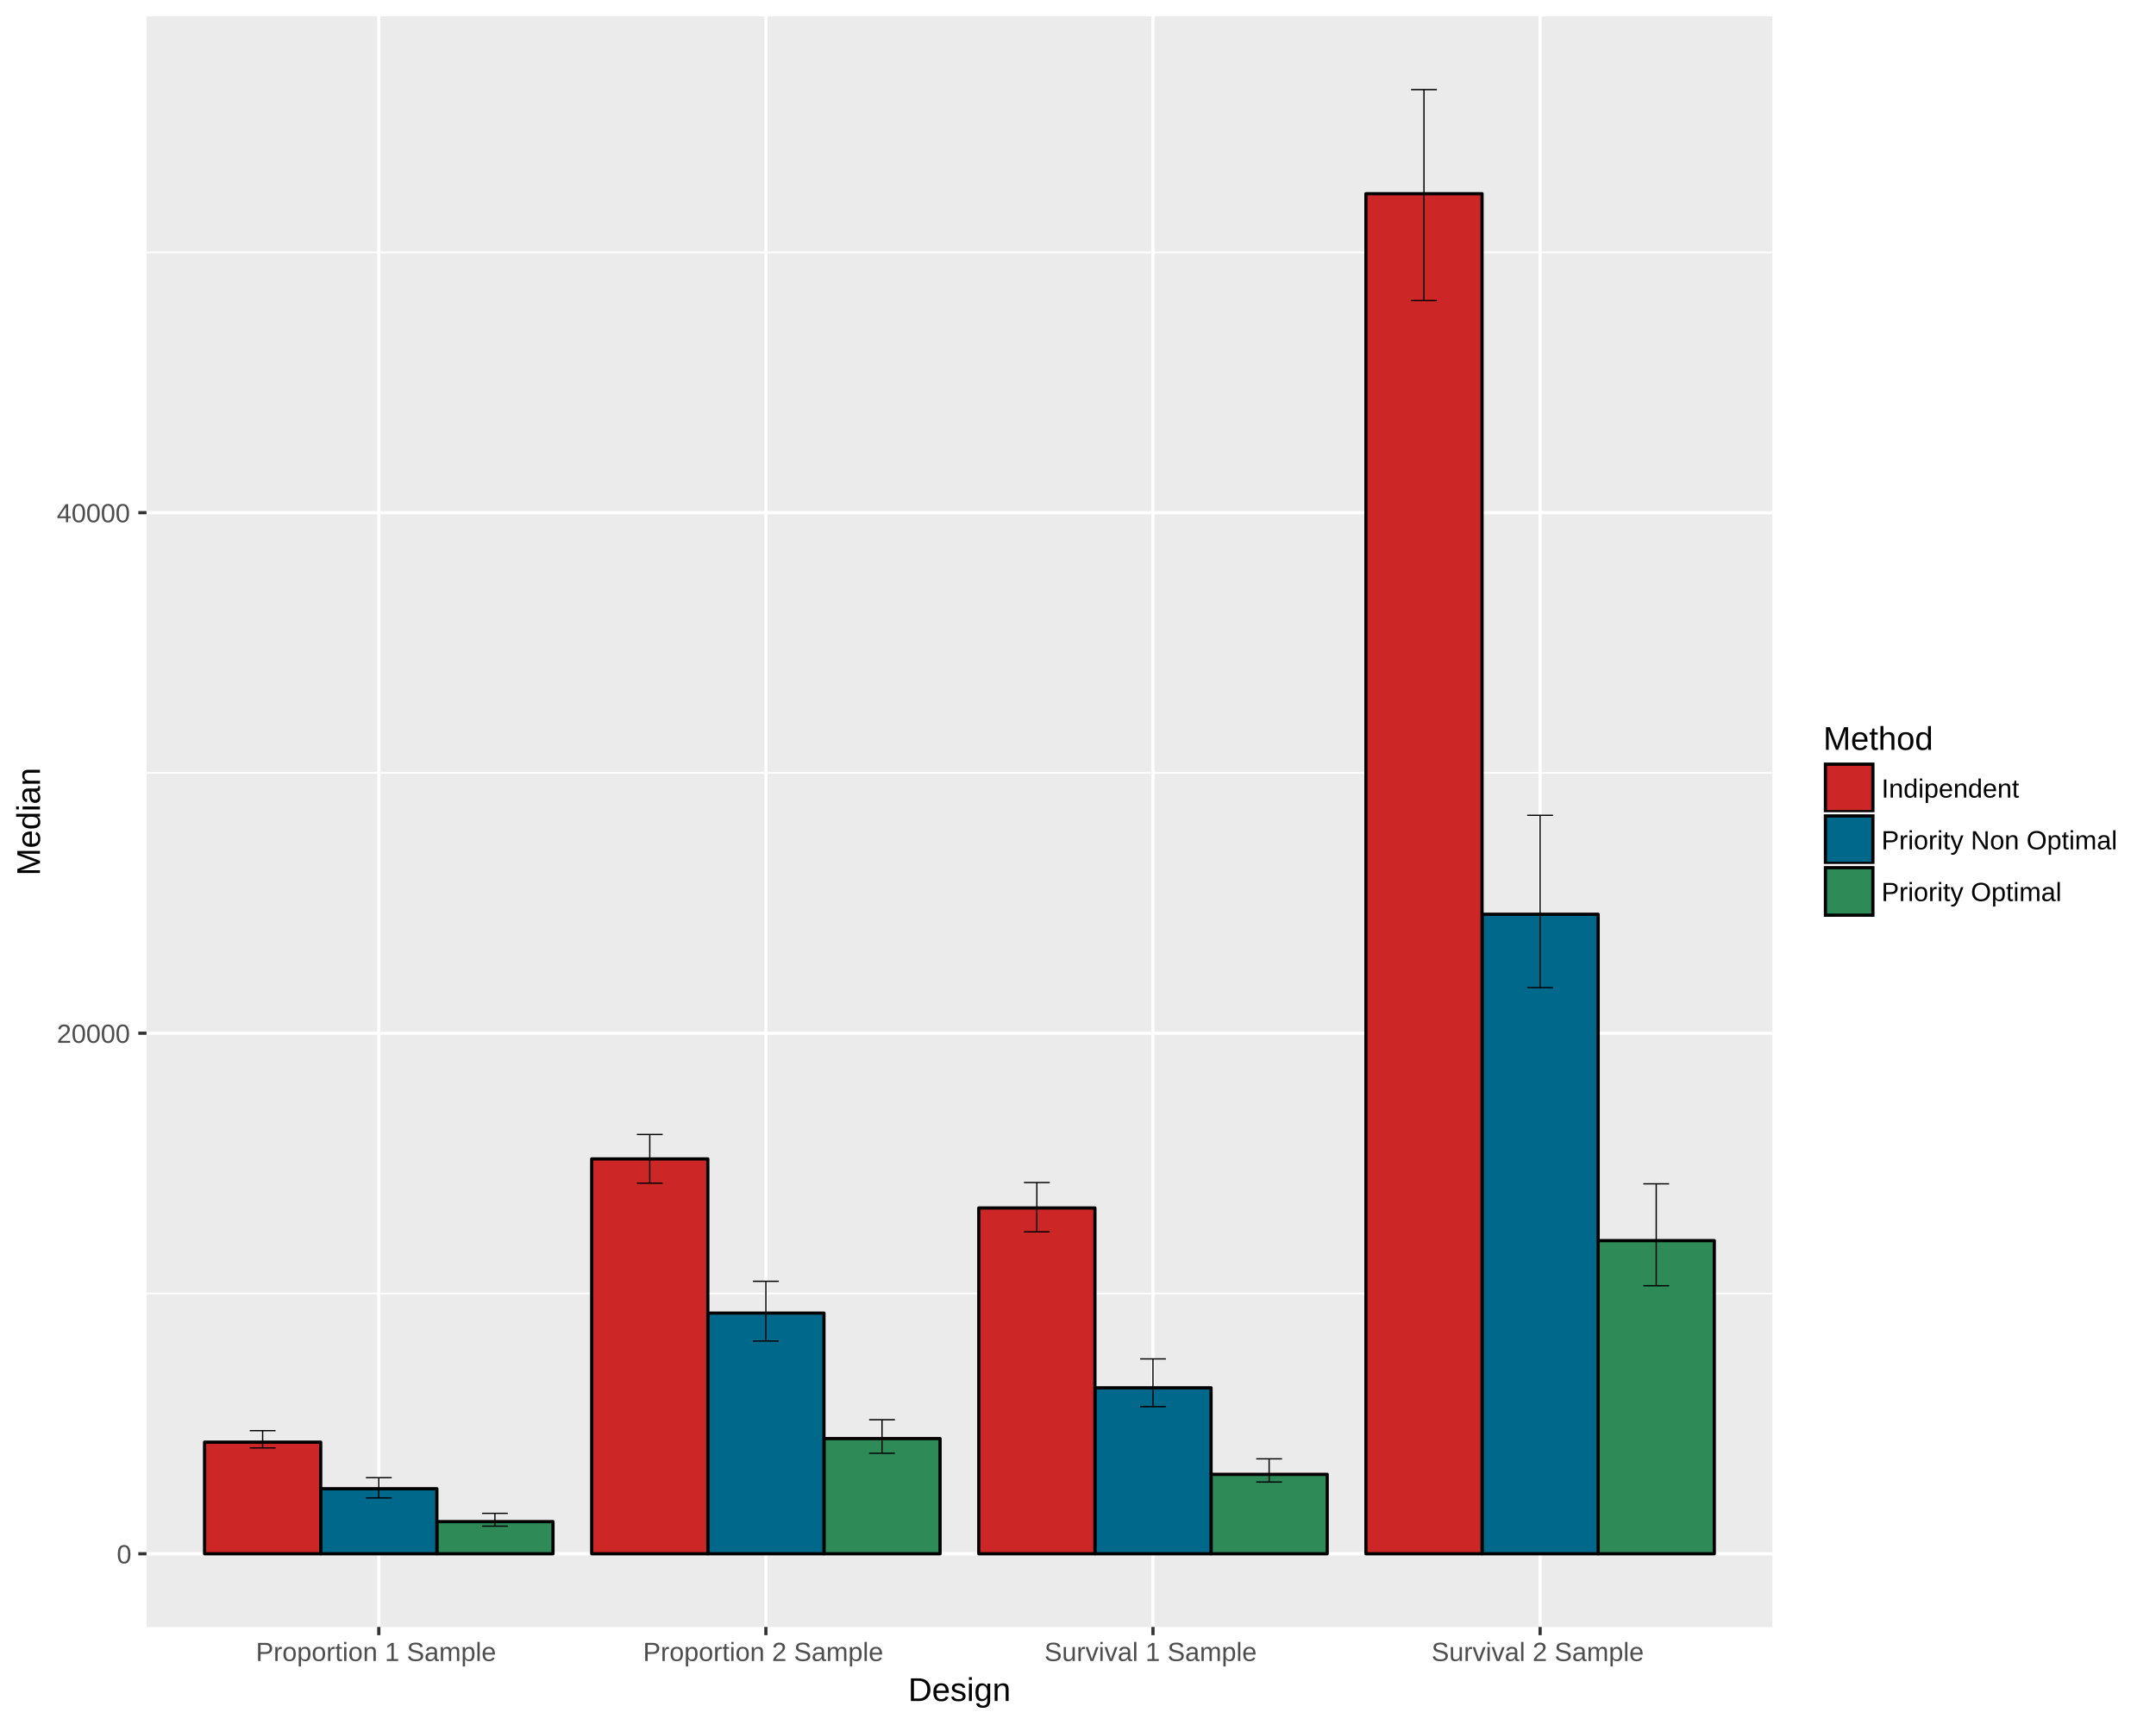
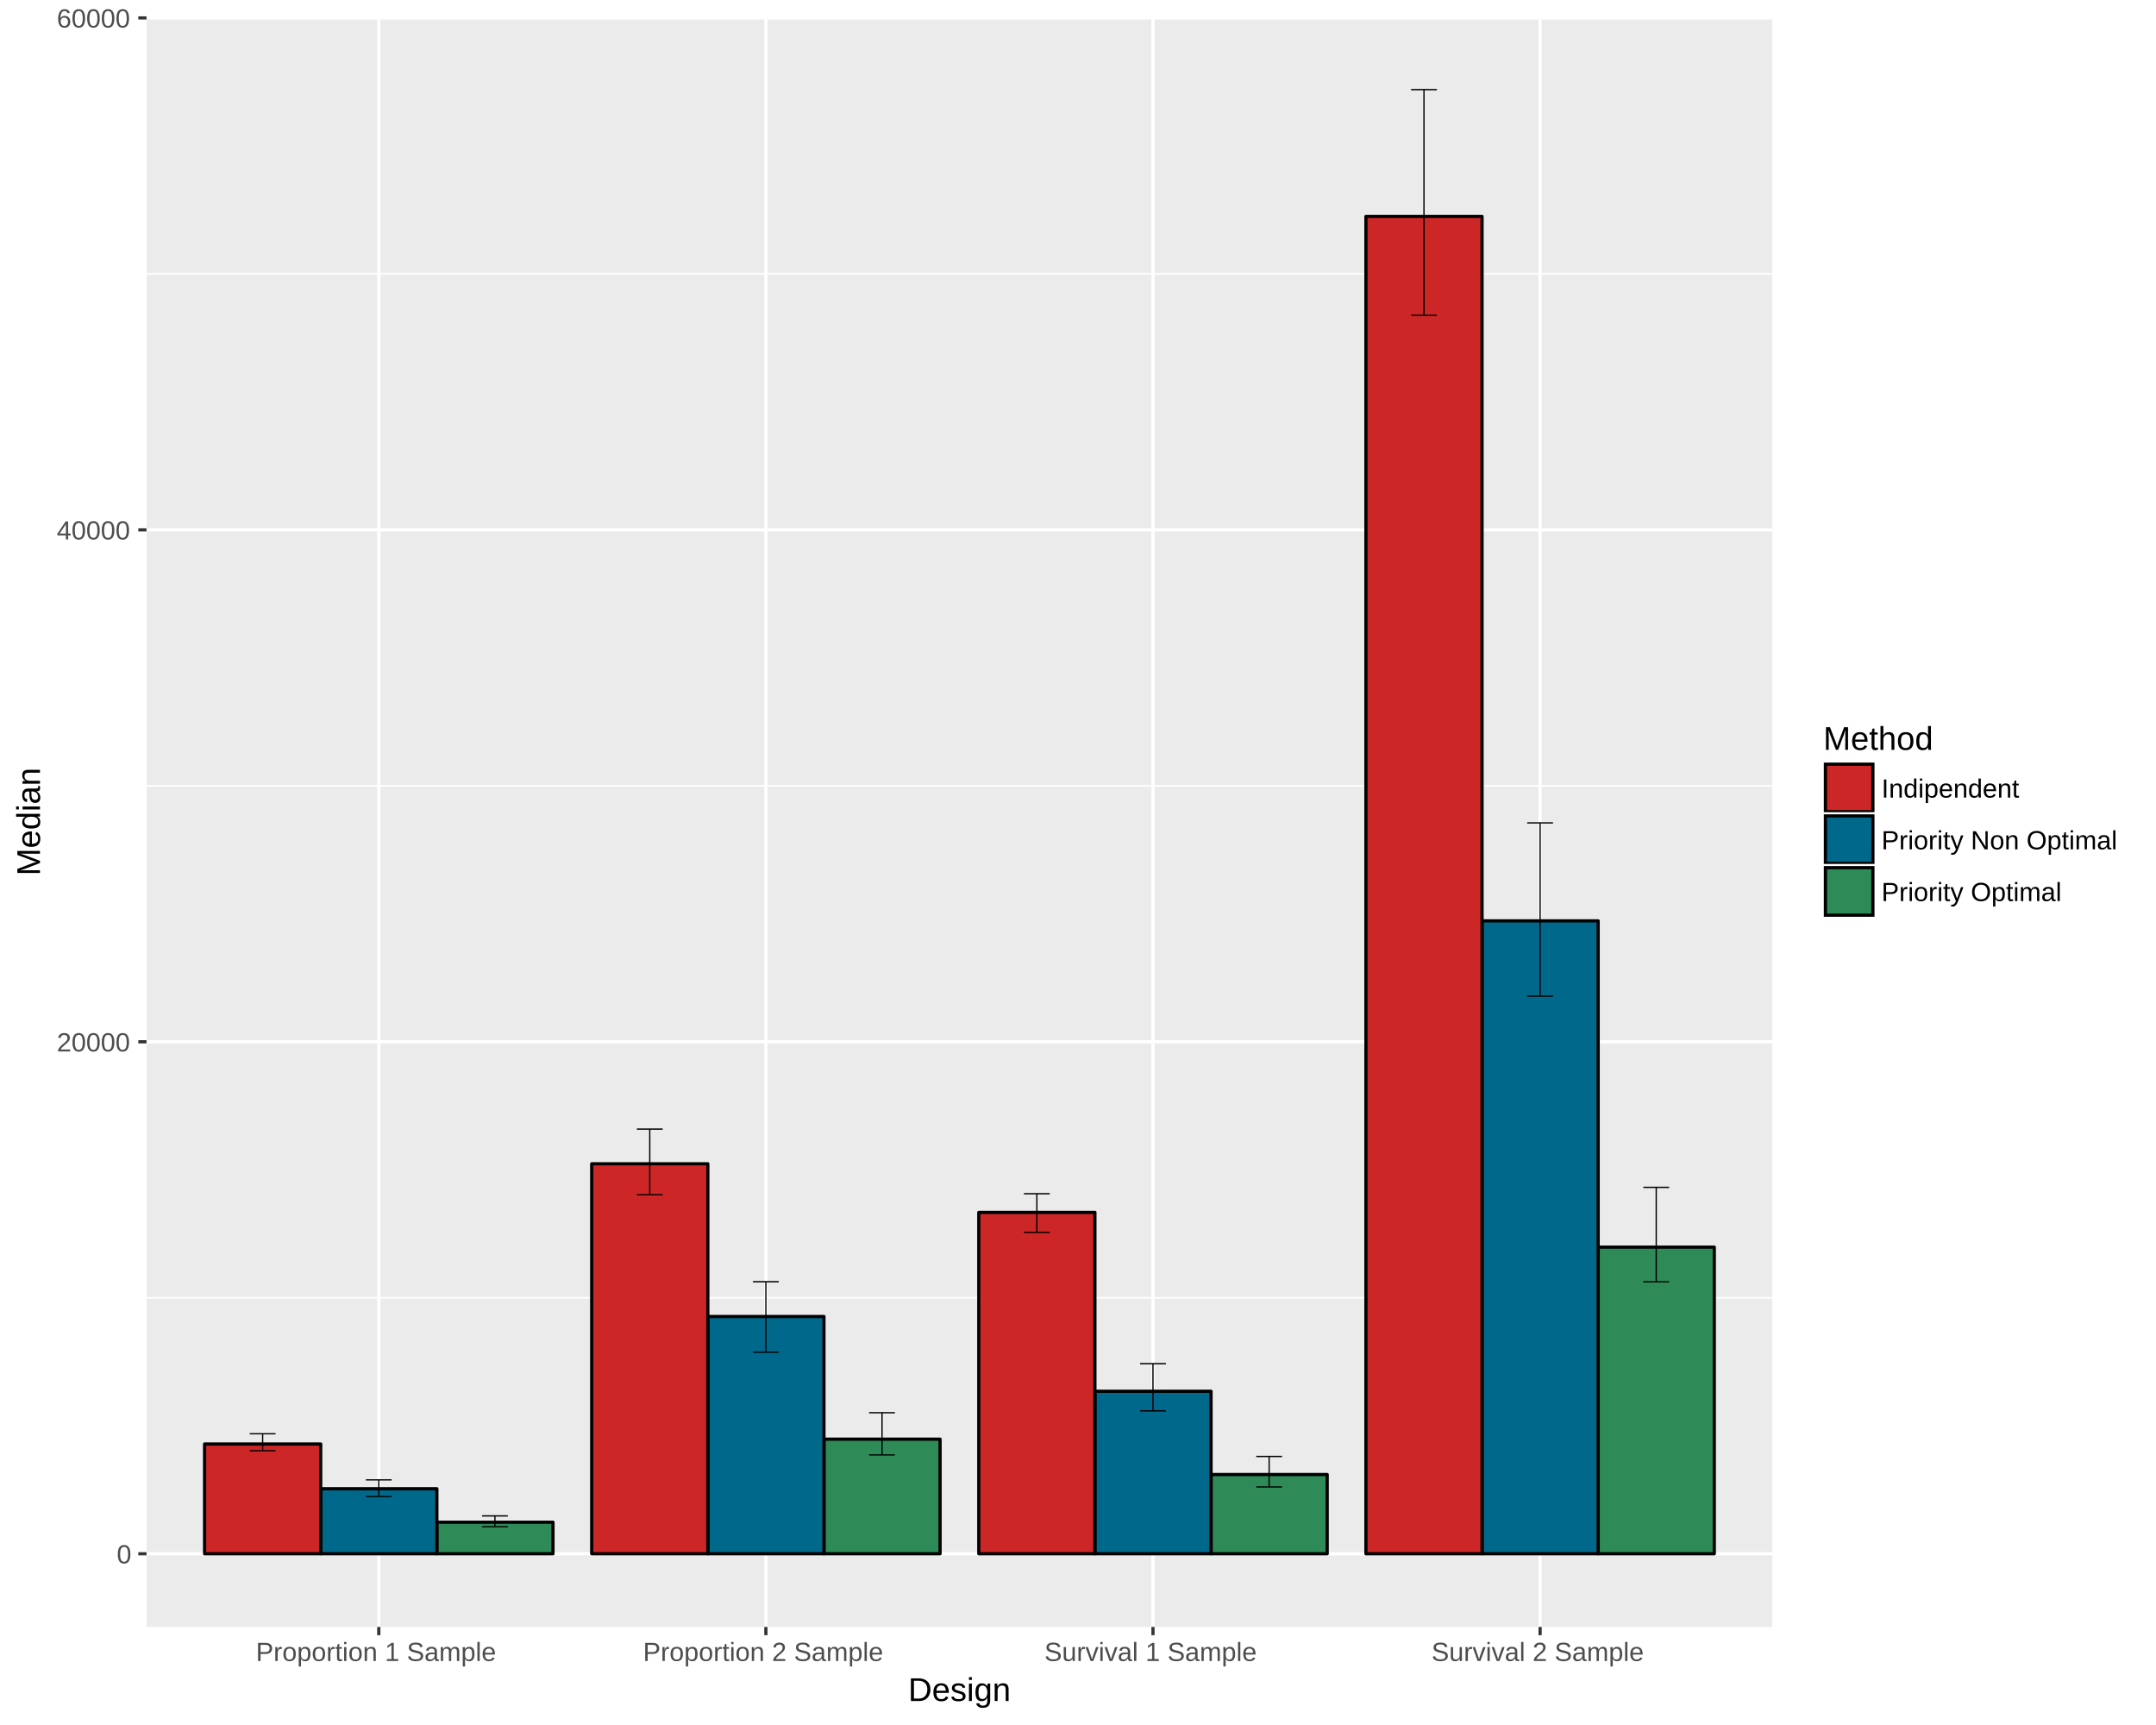
<svg xmlns="http://www.w3.org/2000/svg" viewBox="0 0 720.00 576.00">
  <defs>
    <style type="text/css">
    line, polyline, path, rect, circle {
      fill: none;
      stroke: #000000;
      stroke-linecap: round;
      stroke-linejoin: round;
      stroke-miterlimit: 10.00;
    }
  </style>
  </defs>
  <rect width="100%" height="100%" style="stroke: none; fill: #FFFFFF;" />
  <rect x="0.00" y="0.00" width="720.00" height="576.00" style="stroke-width: 1.07; stroke: #FFFFFF; fill: #FFFFFF;" />
  <defs>
    <clipPath id="cpNDguOTMyOXw1OTEuODgyfDU0My4yNjZ8NS40Nzk0NQ==">
      <rect x="48.93" y="5.48" width="542.95" height="537.79" />
    </clipPath>
  </defs>
  <rect x="48.93" y="5.48" width="542.95" height="537.79" style="stroke-width: 1.07; stroke: none; fill: #EBEBEB;" clip-path="url(#cpNDguOTMyOXw1OTEuODgyfDU0My4yNjZ8NS40Nzk0NQ==)" />
-   <polyline points="48.93,431.91 591.88,431.91 " style="stroke-width: 0.53; stroke: #FFFFFF; stroke-linecap: butt;" clip-path="url(#cpNDguOTMyOXw1OTEuODgyfDU0My4yNjZ8NS40Nzk0NQ==)" />
-   <polyline points="48.93,258.09 591.88,258.09 " style="stroke-width: 0.53; stroke: #FFFFFF; stroke-linecap: butt;" clip-path="url(#cpNDguOTMyOXw1OTEuODgyfDU0My4yNjZ8NS40Nzk0NQ==)" />
-   <polyline points="48.93,84.27 591.88,84.27 " style="stroke-width: 0.53; stroke: #FFFFFF; stroke-linecap: butt;" clip-path="url(#cpNDguOTMyOXw1OTEuODgyfDU0My4yNjZ8NS40Nzk0NQ==)" />
+   <polyline points="48.93,433.35 591.88,433.35 " style="stroke-width: 0.53; stroke: #FFFFFF; stroke-linecap: butt;" clip-path="url(#cpNDguOTMyOXw1OTEuODgyfDU0My4yNjZ8NS40Nzk0NQ==)" />
+   <polyline points="48.93,262.40 591.88,262.40 " style="stroke-width: 0.53; stroke: #FFFFFF; stroke-linecap: butt;" clip-path="url(#cpNDguOTMyOXw1OTEuODgyfDU0My4yNjZ8NS40Nzk0NQ==)" />
+   <polyline points="48.93,91.46 591.88,91.46 " style="stroke-width: 0.53; stroke: #FFFFFF; stroke-linecap: butt;" clip-path="url(#cpNDguOTMyOXw1OTEuODgyfDU0My4yNjZ8NS40Nzk0NQ==)" />
  <polyline points="48.93,518.82 591.88,518.82 " style="stroke-width: 1.07; stroke: #FFFFFF; stroke-linecap: butt;" clip-path="url(#cpNDguOTMyOXw1OTEuODgyfDU0My4yNjZ8NS40Nzk0NQ==)" />
-   <polyline points="48.93,345.00 591.88,345.00 " style="stroke-width: 1.07; stroke: #FFFFFF; stroke-linecap: butt;" clip-path="url(#cpNDguOTMyOXw1OTEuODgyfDU0My4yNjZ8NS40Nzk0NQ==)" />
-   <polyline points="48.93,171.18 591.88,171.18 " style="stroke-width: 1.07; stroke: #FFFFFF; stroke-linecap: butt;" clip-path="url(#cpNDguOTMyOXw1OTEuODgyfDU0My4yNjZ8NS40Nzk0NQ==)" />
+   <polyline points="48.93,347.87 591.88,347.87 " style="stroke-width: 1.07; stroke: #FFFFFF; stroke-linecap: butt;" clip-path="url(#cpNDguOTMyOXw1OTEuODgyfDU0My4yNjZ8NS40Nzk0NQ==)" />
+   <polyline points="48.93,176.93 591.88,176.93 " style="stroke-width: 1.07; stroke: #FFFFFF; stroke-linecap: butt;" clip-path="url(#cpNDguOTMyOXw1OTEuODgyfDU0My4yNjZ8NS40Nzk0NQ==)" />
+   <polyline points="48.93,5.98 591.88,5.98 " style="stroke-width: 1.07; stroke: #FFFFFF; stroke-linecap: butt;" clip-path="url(#cpNDguOTMyOXw1OTEuODgyfDU0My4yNjZ8NS40Nzk0NQ==)" />
  <polyline points="126.50,543.27 126.50,5.48 " style="stroke-width: 1.07; stroke: #FFFFFF; stroke-linecap: butt;" clip-path="url(#cpNDguOTMyOXw1OTEuODgyfDU0My4yNjZ8NS40Nzk0NQ==)" />
  <polyline points="255.77,543.27 255.77,5.48 " style="stroke-width: 1.07; stroke: #FFFFFF; stroke-linecap: butt;" clip-path="url(#cpNDguOTMyOXw1OTEuODgyfDU0My4yNjZ8NS40Nzk0NQ==)" />
  <polyline points="385.04,543.27 385.04,5.48 " style="stroke-width: 1.07; stroke: #FFFFFF; stroke-linecap: butt;" clip-path="url(#cpNDguOTMyOXw1OTEuODgyfDU0My4yNjZ8NS40Nzk0NQ==)" />
  <polyline points="514.32,543.27 514.32,5.48 " style="stroke-width: 1.07; stroke: #FFFFFF; stroke-linecap: butt;" clip-path="url(#cpNDguOTMyOXw1OTEuODgyfDU0My4yNjZ8NS40Nzk0NQ==)" />
-   <rect x="145.89" y="508.09" width="38.78" height="10.73" style="stroke-width: 1.07; stroke-linecap: butt; fill: #2E8B57;" clip-path="url(#cpNDguOTMyOXw1OTEuODgyfDU0My4yNjZ8NS40Nzk0NQ==)" />
+   <rect x="145.89" y="508.29" width="38.78" height="10.53" style="stroke-width: 1.07; stroke-linecap: butt; fill: #2E8B57;" clip-path="url(#cpNDguOTMyOXw1OTEuODgyfDU0My4yNjZ8NS40Nzk0NQ==)" />
  <rect x="107.11" y="497.11" width="38.78" height="21.71" style="stroke-width: 1.07; stroke-linecap: butt; fill: #00688B;" clip-path="url(#cpNDguOTMyOXw1OTEuODgyfDU0My4yNjZ8NS40Nzk0NQ==)" />
-   <rect x="68.32" y="481.55" width="38.78" height="37.27" style="stroke-width: 1.07; stroke-linecap: butt; fill: #CD2626;" clip-path="url(#cpNDguOTMyOXw1OTEuODgyfDU0My4yNjZ8NS40Nzk0NQ==)" />
-   <rect x="275.16" y="480.36" width="38.78" height="38.46" style="stroke-width: 1.07; stroke-linecap: butt; fill: #2E8B57;" clip-path="url(#cpNDguOTMyOXw1OTEuODgyfDU0My4yNjZ8NS40Nzk0NQ==)" />
-   <rect x="236.38" y="438.46" width="38.78" height="80.36" style="stroke-width: 1.07; stroke-linecap: butt; fill: #00688B;" clip-path="url(#cpNDguOTMyOXw1OTEuODgyfDU0My4yNjZ8NS40Nzk0NQ==)" />
-   <rect x="197.60" y="386.98" width="38.78" height="131.84" style="stroke-width: 1.07; stroke-linecap: butt; fill: #CD2626;" clip-path="url(#cpNDguOTMyOXw1OTEuODgyfDU0My4yNjZ8NS40Nzk0NQ==)" />
-   <rect x="404.44" y="492.30" width="38.78" height="26.52" style="stroke-width: 1.07; stroke-linecap: butt; fill: #2E8B57;" clip-path="url(#cpNDguOTMyOXw1OTEuODgyfDU0My4yNjZ8NS40Nzk0NQ==)" />
-   <rect x="365.65" y="463.41" width="38.78" height="55.41" style="stroke-width: 1.07; stroke-linecap: butt; fill: #00688B;" clip-path="url(#cpNDguOTMyOXw1OTEuODgyfDU0My4yNjZ8NS40Nzk0NQ==)" />
-   <rect x="326.87" y="403.36" width="38.78" height="115.46" style="stroke-width: 1.07; stroke-linecap: butt; fill: #CD2626;" clip-path="url(#cpNDguOTMyOXw1OTEuODgyfDU0My4yNjZ8NS40Nzk0NQ==)" />
-   <rect x="533.71" y="414.26" width="38.78" height="104.57" style="stroke-width: 1.07; stroke-linecap: butt; fill: #2E8B57;" clip-path="url(#cpNDguOTMyOXw1OTEuODgyfDU0My4yNjZ8NS40Nzk0NQ==)" />
-   <rect x="494.93" y="305.28" width="38.78" height="213.54" style="stroke-width: 1.07; stroke-linecap: butt; fill: #00688B;" clip-path="url(#cpNDguOTMyOXw1OTEuODgyfDU0My4yNjZ8NS40Nzk0NQ==)" />
-   <rect x="456.15" y="64.68" width="38.78" height="454.14" style="stroke-width: 1.07; stroke-linecap: butt; fill: #CD2626;" clip-path="url(#cpNDguOTMyOXw1OTEuODgyfDU0My4yNjZ8NS40Nzk0NQ==)" />
-   <polyline points="160.97,505.33 169.59,505.33 " style="stroke-width: 0.43; stroke-linecap: butt;" clip-path="url(#cpNDguOTMyOXw1OTEuODgyfDU0My4yNjZ8NS40Nzk0NQ==)" />
-   <polyline points="165.28,505.33 165.28,509.61 " style="stroke-width: 0.43; stroke-linecap: butt;" clip-path="url(#cpNDguOTMyOXw1OTEuODgyfDU0My4yNjZ8NS40Nzk0NQ==)" />
-   <polyline points="160.97,509.61 169.59,509.61 " style="stroke-width: 0.43; stroke-linecap: butt;" clip-path="url(#cpNDguOTMyOXw1OTEuODgyfDU0My4yNjZ8NS40Nzk0NQ==)" />
-   <polyline points="122.19,493.42 130.81,493.42 " style="stroke-width: 0.43; stroke-linecap: butt;" clip-path="url(#cpNDguOTMyOXw1OTEuODgyfDU0My4yNjZ8NS40Nzk0NQ==)" />
-   <polyline points="126.50,493.42 126.50,500.17 " style="stroke-width: 0.43; stroke-linecap: butt;" clip-path="url(#cpNDguOTMyOXw1OTEuODgyfDU0My4yNjZ8NS40Nzk0NQ==)" />
-   <polyline points="122.19,500.17 130.81,500.17 " style="stroke-width: 0.43; stroke-linecap: butt;" clip-path="url(#cpNDguOTMyOXw1OTEuODgyfDU0My4yNjZ8NS40Nzk0NQ==)" />
-   <polyline points="83.41,477.71 92.02,477.71 " style="stroke-width: 0.43; stroke-linecap: butt;" clip-path="url(#cpNDguOTMyOXw1OTEuODgyfDU0My4yNjZ8NS40Nzk0NQ==)" />
-   <polyline points="87.71,477.71 87.71,483.48 " style="stroke-width: 0.43; stroke-linecap: butt;" clip-path="url(#cpNDguOTMyOXw1OTEuODgyfDU0My4yNjZ8NS40Nzk0NQ==)" />
-   <polyline points="83.41,483.48 92.02,483.48 " style="stroke-width: 0.43; stroke-linecap: butt;" clip-path="url(#cpNDguOTMyOXw1OTEuODgyfDU0My4yNjZ8NS40Nzk0NQ==)" />
-   <polyline points="290.24,474.06 298.86,474.06 " style="stroke-width: 0.43; stroke-linecap: butt;" clip-path="url(#cpNDguOTMyOXw1OTEuODgyfDU0My4yNjZ8NS40Nzk0NQ==)" />
-   <polyline points="294.55,474.06 294.55,485.26 " style="stroke-width: 0.43; stroke-linecap: butt;" clip-path="url(#cpNDguOTMyOXw1OTEuODgyfDU0My4yNjZ8NS40Nzk0NQ==)" />
-   <polyline points="290.24,485.26 298.86,485.26 " style="stroke-width: 0.43; stroke-linecap: butt;" clip-path="url(#cpNDguOTMyOXw1OTEuODgyfDU0My4yNjZ8NS40Nzk0NQ==)" />
-   <polyline points="251.46,427.84 260.08,427.84 " style="stroke-width: 0.43; stroke-linecap: butt;" clip-path="url(#cpNDguOTMyOXw1OTEuODgyfDU0My4yNjZ8NS40Nzk0NQ==)" />
-   <polyline points="255.77,427.84 255.77,447.78 " style="stroke-width: 0.43; stroke-linecap: butt;" clip-path="url(#cpNDguOTMyOXw1OTEuODgyfDU0My4yNjZ8NS40Nzk0NQ==)" />
-   <polyline points="251.46,447.78 260.08,447.78 " style="stroke-width: 0.43; stroke-linecap: butt;" clip-path="url(#cpNDguOTMyOXw1OTEuODgyfDU0My4yNjZ8NS40Nzk0NQ==)" />
-   <polyline points="212.68,378.82 221.30,378.82 " style="stroke-width: 0.43; stroke-linecap: butt;" clip-path="url(#cpNDguOTMyOXw1OTEuODgyfDU0My4yNjZ8NS40Nzk0NQ==)" />
-   <polyline points="216.99,378.82 216.99,395.08 " style="stroke-width: 0.43; stroke-linecap: butt;" clip-path="url(#cpNDguOTMyOXw1OTEuODgyfDU0My4yNjZ8NS40Nzk0NQ==)" />
-   <polyline points="212.68,395.08 221.30,395.08 " style="stroke-width: 0.43; stroke-linecap: butt;" clip-path="url(#cpNDguOTMyOXw1OTEuODgyfDU0My4yNjZ8NS40Nzk0NQ==)" />
-   <polyline points="419.52,487.12 428.14,487.12 " style="stroke-width: 0.43; stroke-linecap: butt;" clip-path="url(#cpNDguOTMyOXw1OTEuODgyfDU0My4yNjZ8NS40Nzk0NQ==)" />
-   <polyline points="423.83,487.12 423.83,494.87 " style="stroke-width: 0.43; stroke-linecap: butt;" clip-path="url(#cpNDguOTMyOXw1OTEuODgyfDU0My4yNjZ8NS40Nzk0NQ==)" />
-   <polyline points="419.52,494.87 428.14,494.87 " style="stroke-width: 0.43; stroke-linecap: butt;" clip-path="url(#cpNDguOTMyOXw1OTEuODgyfDU0My4yNjZ8NS40Nzk0NQ==)" />
-   <polyline points="380.74,453.75 389.35,453.75 " style="stroke-width: 0.43; stroke-linecap: butt;" clip-path="url(#cpNDguOTMyOXw1OTEuODgyfDU0My4yNjZ8NS40Nzk0NQ==)" />
-   <polyline points="385.04,453.75 385.04,469.70 " style="stroke-width: 0.43; stroke-linecap: butt;" clip-path="url(#cpNDguOTMyOXw1OTEuODgyfDU0My4yNjZ8NS40Nzk0NQ==)" />
-   <polyline points="380.74,469.70 389.35,469.70 " style="stroke-width: 0.43; stroke-linecap: butt;" clip-path="url(#cpNDguOTMyOXw1OTEuODgyfDU0My4yNjZ8NS40Nzk0NQ==)" />
-   <polyline points="341.95,394.87 350.57,394.87 " style="stroke-width: 0.43; stroke-linecap: butt;" clip-path="url(#cpNDguOTMyOXw1OTEuODgyfDU0My4yNjZ8NS40Nzk0NQ==)" />
-   <polyline points="346.26,394.87 346.26,411.33 " style="stroke-width: 0.43; stroke-linecap: butt;" clip-path="url(#cpNDguOTMyOXw1OTEuODgyfDU0My4yNjZ8NS40Nzk0NQ==)" />
-   <polyline points="341.95,411.33 350.57,411.33 " style="stroke-width: 0.43; stroke-linecap: butt;" clip-path="url(#cpNDguOTMyOXw1OTEuODgyfDU0My4yNjZ8NS40Nzk0NQ==)" />
-   <polyline points="548.79,395.29 557.41,395.29 " style="stroke-width: 0.43; stroke-linecap: butt;" clip-path="url(#cpNDguOTMyOXw1OTEuODgyfDU0My4yNjZ8NS40Nzk0NQ==)" />
-   <polyline points="553.10,395.29 553.10,429.32 " style="stroke-width: 0.43; stroke-linecap: butt;" clip-path="url(#cpNDguOTMyOXw1OTEuODgyfDU0My4yNjZ8NS40Nzk0NQ==)" />
-   <polyline points="548.79,429.32 557.41,429.32 " style="stroke-width: 0.43; stroke-linecap: butt;" clip-path="url(#cpNDguOTMyOXw1OTEuODgyfDU0My4yNjZ8NS40Nzk0NQ==)" />
-   <polyline points="510.01,272.24 518.63,272.24 " style="stroke-width: 0.43; stroke-linecap: butt;" clip-path="url(#cpNDguOTMyOXw1OTEuODgyfDU0My4yNjZ8NS40Nzk0NQ==)" />
-   <polyline points="514.32,272.24 514.32,329.78 " style="stroke-width: 0.43; stroke-linecap: butt;" clip-path="url(#cpNDguOTMyOXw1OTEuODgyfDU0My4yNjZ8NS40Nzk0NQ==)" />
-   <polyline points="510.01,329.78 518.63,329.78 " style="stroke-width: 0.43; stroke-linecap: butt;" clip-path="url(#cpNDguOTMyOXw1OTEuODgyfDU0My4yNjZ8NS40Nzk0NQ==)" />
+   <rect x="68.32" y="482.17" width="38.78" height="36.65" style="stroke-width: 1.07; stroke-linecap: butt; fill: #CD2626;" clip-path="url(#cpNDguOTMyOXw1OTEuODgyfDU0My4yNjZ8NS40Nzk0NQ==)" />
+   <rect x="275.16" y="480.56" width="38.78" height="38.26" style="stroke-width: 1.07; stroke-linecap: butt; fill: #2E8B57;" clip-path="url(#cpNDguOTMyOXw1OTEuODgyfDU0My4yNjZ8NS40Nzk0NQ==)" />
+   <rect x="236.38" y="439.60" width="38.78" height="79.22" style="stroke-width: 1.07; stroke-linecap: butt; fill: #00688B;" clip-path="url(#cpNDguOTMyOXw1OTEuODgyfDU0My4yNjZ8NS40Nzk0NQ==)" />
+   <rect x="197.60" y="388.60" width="38.78" height="130.22" style="stroke-width: 1.07; stroke-linecap: butt; fill: #CD2626;" clip-path="url(#cpNDguOTMyOXw1OTEuODgyfDU0My4yNjZ8NS40Nzk0NQ==)" />
+   <rect x="404.44" y="492.36" width="38.78" height="26.46" style="stroke-width: 1.07; stroke-linecap: butt; fill: #2E8B57;" clip-path="url(#cpNDguOTMyOXw1OTEuODgyfDU0My4yNjZ8NS40Nzk0NQ==)" />
+   <rect x="365.65" y="464.56" width="38.78" height="54.26" style="stroke-width: 1.07; stroke-linecap: butt; fill: #00688B;" clip-path="url(#cpNDguOTMyOXw1OTEuODgyfDU0My4yNjZ8NS40Nzk0NQ==)" />
+   <rect x="326.87" y="404.83" width="38.78" height="113.99" style="stroke-width: 1.07; stroke-linecap: butt; fill: #CD2626;" clip-path="url(#cpNDguOTMyOXw1OTEuODgyfDU0My4yNjZ8NS40Nzk0NQ==)" />
+   <rect x="533.71" y="416.44" width="38.78" height="102.38" style="stroke-width: 1.07; stroke-linecap: butt; fill: #2E8B57;" clip-path="url(#cpNDguOTMyOXw1OTEuODgyfDU0My4yNjZ8NS40Nzk0NQ==)" />
+   <rect x="494.93" y="307.49" width="38.78" height="211.33" style="stroke-width: 1.07; stroke-linecap: butt; fill: #00688B;" clip-path="url(#cpNDguOTMyOXw1OTEuODgyfDU0My4yNjZ8NS40Nzk0NQ==)" />
+   <rect x="456.15" y="72.26" width="38.78" height="446.56" style="stroke-width: 1.07; stroke-linecap: butt; fill: #CD2626;" clip-path="url(#cpNDguOTMyOXw1OTEuODgyfDU0My4yNjZ8NS40Nzk0NQ==)" />
+   <polyline points="160.97,506.18 169.59,506.18 " style="stroke-width: 0.43; stroke-linecap: butt;" clip-path="url(#cpNDguOTMyOXw1OTEuODgyfDU0My4yNjZ8NS40Nzk0NQ==)" />
+   <polyline points="165.28,506.18 165.28,509.78 " style="stroke-width: 0.43; stroke-linecap: butt;" clip-path="url(#cpNDguOTMyOXw1OTEuODgyfDU0My4yNjZ8NS40Nzk0NQ==)" />
+   <polyline points="160.97,509.78 169.59,509.78 " style="stroke-width: 0.43; stroke-linecap: butt;" clip-path="url(#cpNDguOTMyOXw1OTEuODgyfDU0My4yNjZ8NS40Nzk0NQ==)" />
+   <polyline points="122.19,494.15 130.81,494.15 " style="stroke-width: 0.43; stroke-linecap: butt;" clip-path="url(#cpNDguOTMyOXw1OTEuODgyfDU0My4yNjZ8NS40Nzk0NQ==)" />
+   <polyline points="126.50,494.15 126.50,499.70 " style="stroke-width: 0.43; stroke-linecap: butt;" clip-path="url(#cpNDguOTMyOXw1OTEuODgyfDU0My4yNjZ8NS40Nzk0NQ==)" />
+   <polyline points="122.19,499.70 130.81,499.70 " style="stroke-width: 0.43; stroke-linecap: butt;" clip-path="url(#cpNDguOTMyOXw1OTEuODgyfDU0My4yNjZ8NS40Nzk0NQ==)" />
+   <polyline points="83.41,478.75 92.02,478.75 " style="stroke-width: 0.43; stroke-linecap: butt;" clip-path="url(#cpNDguOTMyOXw1OTEuODgyfDU0My4yNjZ8NS40Nzk0NQ==)" />
+   <polyline points="87.71,478.75 87.71,484.41 " style="stroke-width: 0.43; stroke-linecap: butt;" clip-path="url(#cpNDguOTMyOXw1OTEuODgyfDU0My4yNjZ8NS40Nzk0NQ==)" />
+   <polyline points="83.41,484.41 92.02,484.41 " style="stroke-width: 0.43; stroke-linecap: butt;" clip-path="url(#cpNDguOTMyOXw1OTEuODgyfDU0My4yNjZ8NS40Nzk0NQ==)" />
+   <polyline points="290.24,471.72 298.86,471.72 " style="stroke-width: 0.43; stroke-linecap: butt;" clip-path="url(#cpNDguOTMyOXw1OTEuODgyfDU0My4yNjZ8NS40Nzk0NQ==)" />
+   <polyline points="294.55,471.72 294.55,485.82 " style="stroke-width: 0.43; stroke-linecap: butt;" clip-path="url(#cpNDguOTMyOXw1OTEuODgyfDU0My4yNjZ8NS40Nzk0NQ==)" />
+   <polyline points="290.24,485.82 298.86,485.82 " style="stroke-width: 0.43; stroke-linecap: butt;" clip-path="url(#cpNDguOTMyOXw1OTEuODgyfDU0My4yNjZ8NS40Nzk0NQ==)" />
+   <polyline points="251.46,427.98 260.08,427.98 " style="stroke-width: 0.43; stroke-linecap: butt;" clip-path="url(#cpNDguOTMyOXw1OTEuODgyfDU0My4yNjZ8NS40Nzk0NQ==)" />
+   <polyline points="255.77,427.98 255.77,451.51 " style="stroke-width: 0.43; stroke-linecap: butt;" clip-path="url(#cpNDguOTMyOXw1OTEuODgyfDU0My4yNjZ8NS40Nzk0NQ==)" />
+   <polyline points="251.46,451.51 260.08,451.51 " style="stroke-width: 0.43; stroke-linecap: butt;" clip-path="url(#cpNDguOTMyOXw1OTEuODgyfDU0My4yNjZ8NS40Nzk0NQ==)" />
+   <polyline points="212.68,377.02 221.30,377.02 " style="stroke-width: 0.43; stroke-linecap: butt;" clip-path="url(#cpNDguOTMyOXw1OTEuODgyfDU0My4yNjZ8NS40Nzk0NQ==)" />
+   <polyline points="216.99,377.02 216.99,398.94 " style="stroke-width: 0.43; stroke-linecap: butt;" clip-path="url(#cpNDguOTMyOXw1OTEuODgyfDU0My4yNjZ8NS40Nzk0NQ==)" />
+   <polyline points="212.68,398.94 221.30,398.94 " style="stroke-width: 0.43; stroke-linecap: butt;" clip-path="url(#cpNDguOTMyOXw1OTEuODgyfDU0My4yNjZ8NS40Nzk0NQ==)" />
+   <polyline points="419.52,486.33 428.14,486.33 " style="stroke-width: 0.43; stroke-linecap: butt;" clip-path="url(#cpNDguOTMyOXw1OTEuODgyfDU0My4yNjZ8NS40Nzk0NQ==)" />
+   <polyline points="423.83,486.33 423.83,496.51 " style="stroke-width: 0.43; stroke-linecap: butt;" clip-path="url(#cpNDguOTMyOXw1OTEuODgyfDU0My4yNjZ8NS40Nzk0NQ==)" />
+   <polyline points="419.52,496.51 428.14,496.51 " style="stroke-width: 0.43; stroke-linecap: butt;" clip-path="url(#cpNDguOTMyOXw1OTEuODgyfDU0My4yNjZ8NS40Nzk0NQ==)" />
+   <polyline points="380.74,455.34 389.35,455.34 " style="stroke-width: 0.43; stroke-linecap: butt;" clip-path="url(#cpNDguOTMyOXw1OTEuODgyfDU0My4yNjZ8NS40Nzk0NQ==)" />
+   <polyline points="385.04,455.34 385.04,471.10 " style="stroke-width: 0.43; stroke-linecap: butt;" clip-path="url(#cpNDguOTMyOXw1OTEuODgyfDU0My4yNjZ8NS40Nzk0NQ==)" />
+   <polyline points="380.74,471.10 389.35,471.10 " style="stroke-width: 0.43; stroke-linecap: butt;" clip-path="url(#cpNDguOTMyOXw1OTEuODgyfDU0My4yNjZ8NS40Nzk0NQ==)" />
+   <polyline points="341.95,398.60 350.57,398.60 " style="stroke-width: 0.43; stroke-linecap: butt;" clip-path="url(#cpNDguOTMyOXw1OTEuODgyfDU0My4yNjZ8NS40Nzk0NQ==)" />
+   <polyline points="346.26,398.60 346.26,411.51 " style="stroke-width: 0.43; stroke-linecap: butt;" clip-path="url(#cpNDguOTMyOXw1OTEuODgyfDU0My4yNjZ8NS40Nzk0NQ==)" />
+   <polyline points="341.95,411.51 350.57,411.51 " style="stroke-width: 0.43; stroke-linecap: butt;" clip-path="url(#cpNDguOTMyOXw1OTEuODgyfDU0My4yNjZ8NS40Nzk0NQ==)" />
+   <polyline points="548.79,396.47 557.41,396.47 " style="stroke-width: 0.43; stroke-linecap: butt;" clip-path="url(#cpNDguOTMyOXw1OTEuODgyfDU0My4yNjZ8NS40Nzk0NQ==)" />
+   <polyline points="553.10,396.47 553.10,428.01 " style="stroke-width: 0.43; stroke-linecap: butt;" clip-path="url(#cpNDguOTMyOXw1OTEuODgyfDU0My4yNjZ8NS40Nzk0NQ==)" />
+   <polyline points="548.79,428.01 557.41,428.01 " style="stroke-width: 0.43; stroke-linecap: butt;" clip-path="url(#cpNDguOTMyOXw1OTEuODgyfDU0My4yNjZ8NS40Nzk0NQ==)" />
+   <polyline points="510.01,274.77 518.63,274.77 " style="stroke-width: 0.43; stroke-linecap: butt;" clip-path="url(#cpNDguOTMyOXw1OTEuODgyfDU0My4yNjZ8NS40Nzk0NQ==)" />
+   <polyline points="514.32,274.77 514.32,332.63 " style="stroke-width: 0.43; stroke-linecap: butt;" clip-path="url(#cpNDguOTMyOXw1OTEuODgyfDU0My4yNjZ8NS40Nzk0NQ==)" />
+   <polyline points="510.01,332.63 518.63,332.63 " style="stroke-width: 0.43; stroke-linecap: butt;" clip-path="url(#cpNDguOTMyOXw1OTEuODgyfDU0My4yNjZ8NS40Nzk0NQ==)" />
  <polyline points="471.23,29.92 479.85,29.92 " style="stroke-width: 0.43; stroke-linecap: butt;" clip-path="url(#cpNDguOTMyOXw1OTEuODgyfDU0My4yNjZ8NS40Nzk0NQ==)" />
-   <polyline points="475.54,29.92 475.54,100.35 " style="stroke-width: 0.43; stroke-linecap: butt;" clip-path="url(#cpNDguOTMyOXw1OTEuODgyfDU0My4yNjZ8NS40Nzk0NQ==)" />
-   <polyline points="471.23,100.35 479.85,100.35 " style="stroke-width: 0.43; stroke-linecap: butt;" clip-path="url(#cpNDguOTMyOXw1OTEuODgyfDU0My4yNjZ8NS40Nzk0NQ==)" />
+   <polyline points="475.54,29.92 475.54,105.24 " style="stroke-width: 0.43; stroke-linecap: butt;" clip-path="url(#cpNDguOTMyOXw1OTEuODgyfDU0My4yNjZ8NS40Nzk0NQ==)" />
+   <polyline points="471.23,105.24 479.85,105.24 " style="stroke-width: 0.43; stroke-linecap: butt;" clip-path="url(#cpNDguOTMyOXw1OTEuODgyfDU0My4yNjZ8NS40Nzk0NQ==)" />
  <defs>
    <clipPath id="cpMHw3MjB8NTc2fDA=">
      <rect x="0.00" y="0.00" width="720.00" height="576.00" />
    </clipPath>
  </defs>
  <g clip-path="url(#cpMHw3MjB8NTc2fDA=)">
    <text x="39.00" y="522.04" style="font-size: 8.80px; fill: #4D4D4D; font-family: Arial;" textLength="5.01px" lengthAdjust="spacingAndGlyphs">0</text>
  </g>
  <g clip-path="url(#cpMHw3MjB8NTc2fDA=)">
-     <text x="18.97" y="348.22" style="font-size: 8.80px; fill: #4D4D4D; font-family: Arial;" textLength="25.03px" lengthAdjust="spacingAndGlyphs">20000</text>
+     <text x="18.97" y="351.09" style="font-size: 8.80px; fill: #4D4D4D; font-family: Arial;" textLength="25.03px" lengthAdjust="spacingAndGlyphs">20000</text>
  </g>
  <g clip-path="url(#cpMHw3MjB8NTc2fDA=)">
-     <text x="18.97" y="174.40" style="font-size: 8.80px; fill: #4D4D4D; font-family: Arial;" textLength="25.03px" lengthAdjust="spacingAndGlyphs">40000</text>
+     <text x="18.97" y="180.15" style="font-size: 8.80px; fill: #4D4D4D; font-family: Arial;" textLength="25.03px" lengthAdjust="spacingAndGlyphs">40000</text>
+   </g>
+   <g clip-path="url(#cpMHw3MjB8NTc2fDA=)">
+     <text x="18.97" y="9.20" style="font-size: 8.80px; fill: #4D4D4D; font-family: Arial;" textLength="25.03px" lengthAdjust="spacingAndGlyphs">60000</text>
  </g>
  <polyline points="46.19,518.82 48.93,518.82 " style="stroke-width: 1.07; stroke: #333333; stroke-linecap: butt;" clip-path="url(#cpMHw3MjB8NTc2fDA=)" />
-   <polyline points="46.19,345.00 48.93,345.00 " style="stroke-width: 1.07; stroke: #333333; stroke-linecap: butt;" clip-path="url(#cpMHw3MjB8NTc2fDA=)" />
-   <polyline points="46.19,171.18 48.93,171.18 " style="stroke-width: 1.07; stroke: #333333; stroke-linecap: butt;" clip-path="url(#cpMHw3MjB8NTc2fDA=)" />
+   <polyline points="46.19,347.87 48.93,347.87 " style="stroke-width: 1.07; stroke: #333333; stroke-linecap: butt;" clip-path="url(#cpMHw3MjB8NTc2fDA=)" />
+   <polyline points="46.19,176.93 48.93,176.93 " style="stroke-width: 1.07; stroke: #333333; stroke-linecap: butt;" clip-path="url(#cpMHw3MjB8NTc2fDA=)" />
+   <polyline points="46.19,5.98 48.93,5.98 " style="stroke-width: 1.07; stroke: #333333; stroke-linecap: butt;" clip-path="url(#cpMHw3MjB8NTc2fDA=)" />
  <polyline points="126.50,546.01 126.50,543.27 " style="stroke-width: 1.07; stroke: #333333; stroke-linecap: butt;" clip-path="url(#cpMHw3MjB8NTc2fDA=)" />
  <polyline points="255.77,546.01 255.77,543.27 " style="stroke-width: 1.07; stroke: #333333; stroke-linecap: butt;" clip-path="url(#cpMHw3MjB8NTc2fDA=)" />
  <polyline points="385.04,546.01 385.04,543.27 " style="stroke-width: 1.07; stroke: #333333; stroke-linecap: butt;" clip-path="url(#cpMHw3MjB8NTc2fDA=)" />
  <polyline points="514.32,546.01 514.32,543.27 " style="stroke-width: 1.07; stroke: #333333; stroke-linecap: butt;" clip-path="url(#cpMHw3MjB8NTc2fDA=)" />
  <g clip-path="url(#cpMHw3MjB8NTc2fDA=)">
    <text x="85.47" y="554.63" style="font-size: 8.80px; fill: #4D4D4D; font-family: Arial;" textLength="82.05px" lengthAdjust="spacingAndGlyphs">Proportion 1 Sample</text>
  </g>
  <g clip-path="url(#cpMHw3MjB8NTc2fDA=)">
    <text x="214.75" y="554.63" style="font-size: 8.80px; fill: #4D4D4D; font-family: Arial;" textLength="82.05px" lengthAdjust="spacingAndGlyphs">Proportion 2 Sample</text>
  </g>
  <g clip-path="url(#cpMHw3MjB8NTc2fDA=)">
    <text x="348.78" y="554.63" style="font-size: 8.80px; fill: #4D4D4D; font-family: Arial;" textLength="72.53px" lengthAdjust="spacingAndGlyphs">Survival 1 Sample</text>
  </g>
  <g clip-path="url(#cpMHw3MjB8NTc2fDA=)">
    <text x="478.05" y="554.63" style="font-size: 8.80px; fill: #4D4D4D; font-family: Arial;" textLength="72.53px" lengthAdjust="spacingAndGlyphs">Survival 2 Sample</text>
  </g>
  <g clip-path="url(#cpMHw3MjB8NTc2fDA=)">
    <text x="303.29" y="567.99" style="font-size: 11.00px; font-family: Arial;" textLength="34.24px" lengthAdjust="spacingAndGlyphs">Design</text>
  </g>
  <g clip-path="url(#cpMHw3MjB8NTc2fDA=)">
    <text transform="translate(13.35,292.41) rotate(-90)" style="font-size: 11.00px; font-family: Arial;" textLength="36.08px" lengthAdjust="spacingAndGlyphs">Median</text>
  </g>
  <rect x="603.22" y="236.77" width="111.30" height="75.20" style="stroke-width: 1.07; stroke: none; fill: #FFFFFF;" clip-path="url(#cpMHw3MjB8NTc2fDA=)" />
  <g clip-path="url(#cpMHw3MjB8NTc2fDA=)">
    <text x="608.89" y="250.39" style="font-size: 11.00px; font-family: Arial;" textLength="36.69px" lengthAdjust="spacingAndGlyphs">Method</text>
  </g>
  <rect x="608.89" y="254.46" width="17.28" height="17.28" style="stroke-width: 1.07; stroke: #FFFFFF; fill: #F2F2F2;" clip-path="url(#cpMHw3MjB8NTc2fDA=)" />
  <rect x="609.60" y="255.17" width="15.86" height="15.86" style="stroke-width: 1.07; stroke-linejoin: miter; fill: #CD2626;" clip-path="url(#cpMHw3MjB8NTc2fDA=)" />
  <rect x="608.89" y="271.74" width="17.28" height="17.28" style="stroke-width: 1.07; stroke: #FFFFFF; fill: #F2F2F2;" clip-path="url(#cpMHw3MjB8NTc2fDA=)" />
  <rect x="609.60" y="272.45" width="15.86" height="15.86" style="stroke-width: 1.07; stroke-linejoin: miter; fill: #00688B;" clip-path="url(#cpMHw3MjB8NTc2fDA=)" />
  <rect x="608.89" y="289.02" width="17.28" height="17.28" style="stroke-width: 1.07; stroke: #FFFFFF; fill: #F2F2F2;" clip-path="url(#cpMHw3MjB8NTc2fDA=)" />
  <rect x="609.60" y="289.73" width="15.86" height="15.86" style="stroke-width: 1.07; stroke-linejoin: miter; fill: #2E8B57;" clip-path="url(#cpMHw3MjB8NTc2fDA=)" />
  <g clip-path="url(#cpMHw3MjB8NTc2fDA=)">
    <text x="628.33" y="266.32" style="font-size: 8.80px; font-family: Arial;" textLength="47.04px" lengthAdjust="spacingAndGlyphs">Indipendent</text>
  </g>
  <g clip-path="url(#cpMHw3MjB8NTc2fDA=)">
    <text x="628.33" y="283.60" style="font-size: 8.80px; font-family: Arial;" textLength="80.52px" lengthAdjust="spacingAndGlyphs">Priority Non Optimal</text>
  </g>
  <g clip-path="url(#cpMHw3MjB8NTc2fDA=)">
    <text x="628.33" y="300.88" style="font-size: 8.80px; font-family: Arial;" textLength="61.51px" lengthAdjust="spacingAndGlyphs">Priority Optimal</text>
  </g>
</svg>
